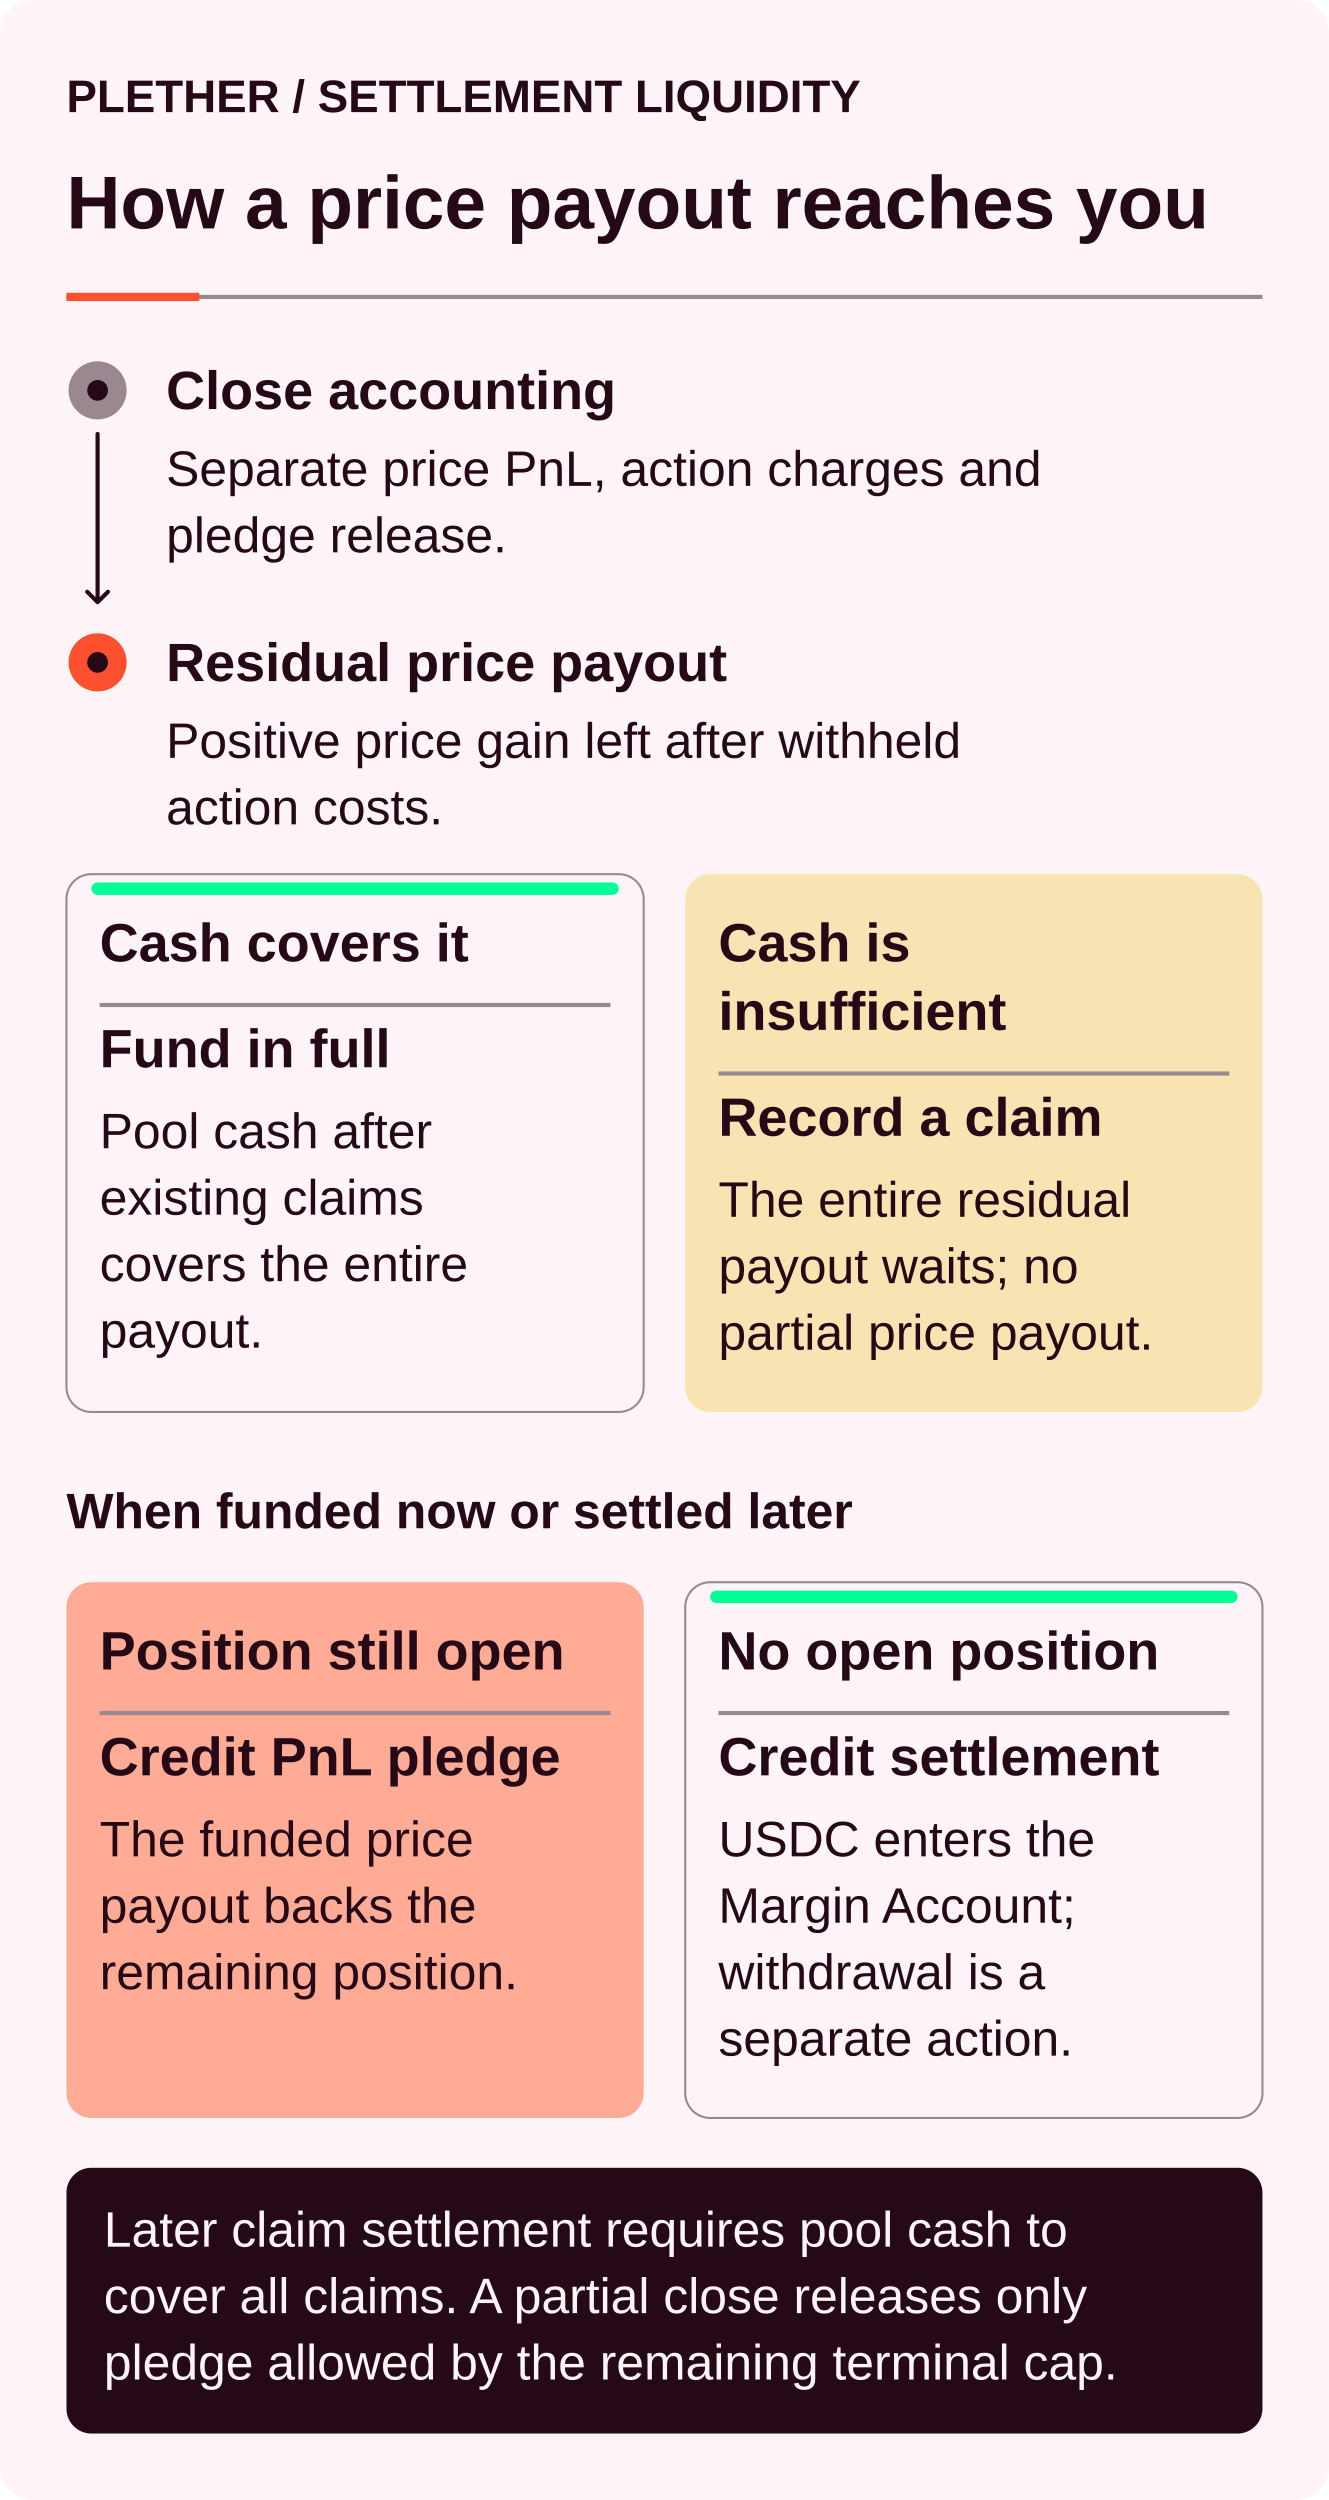
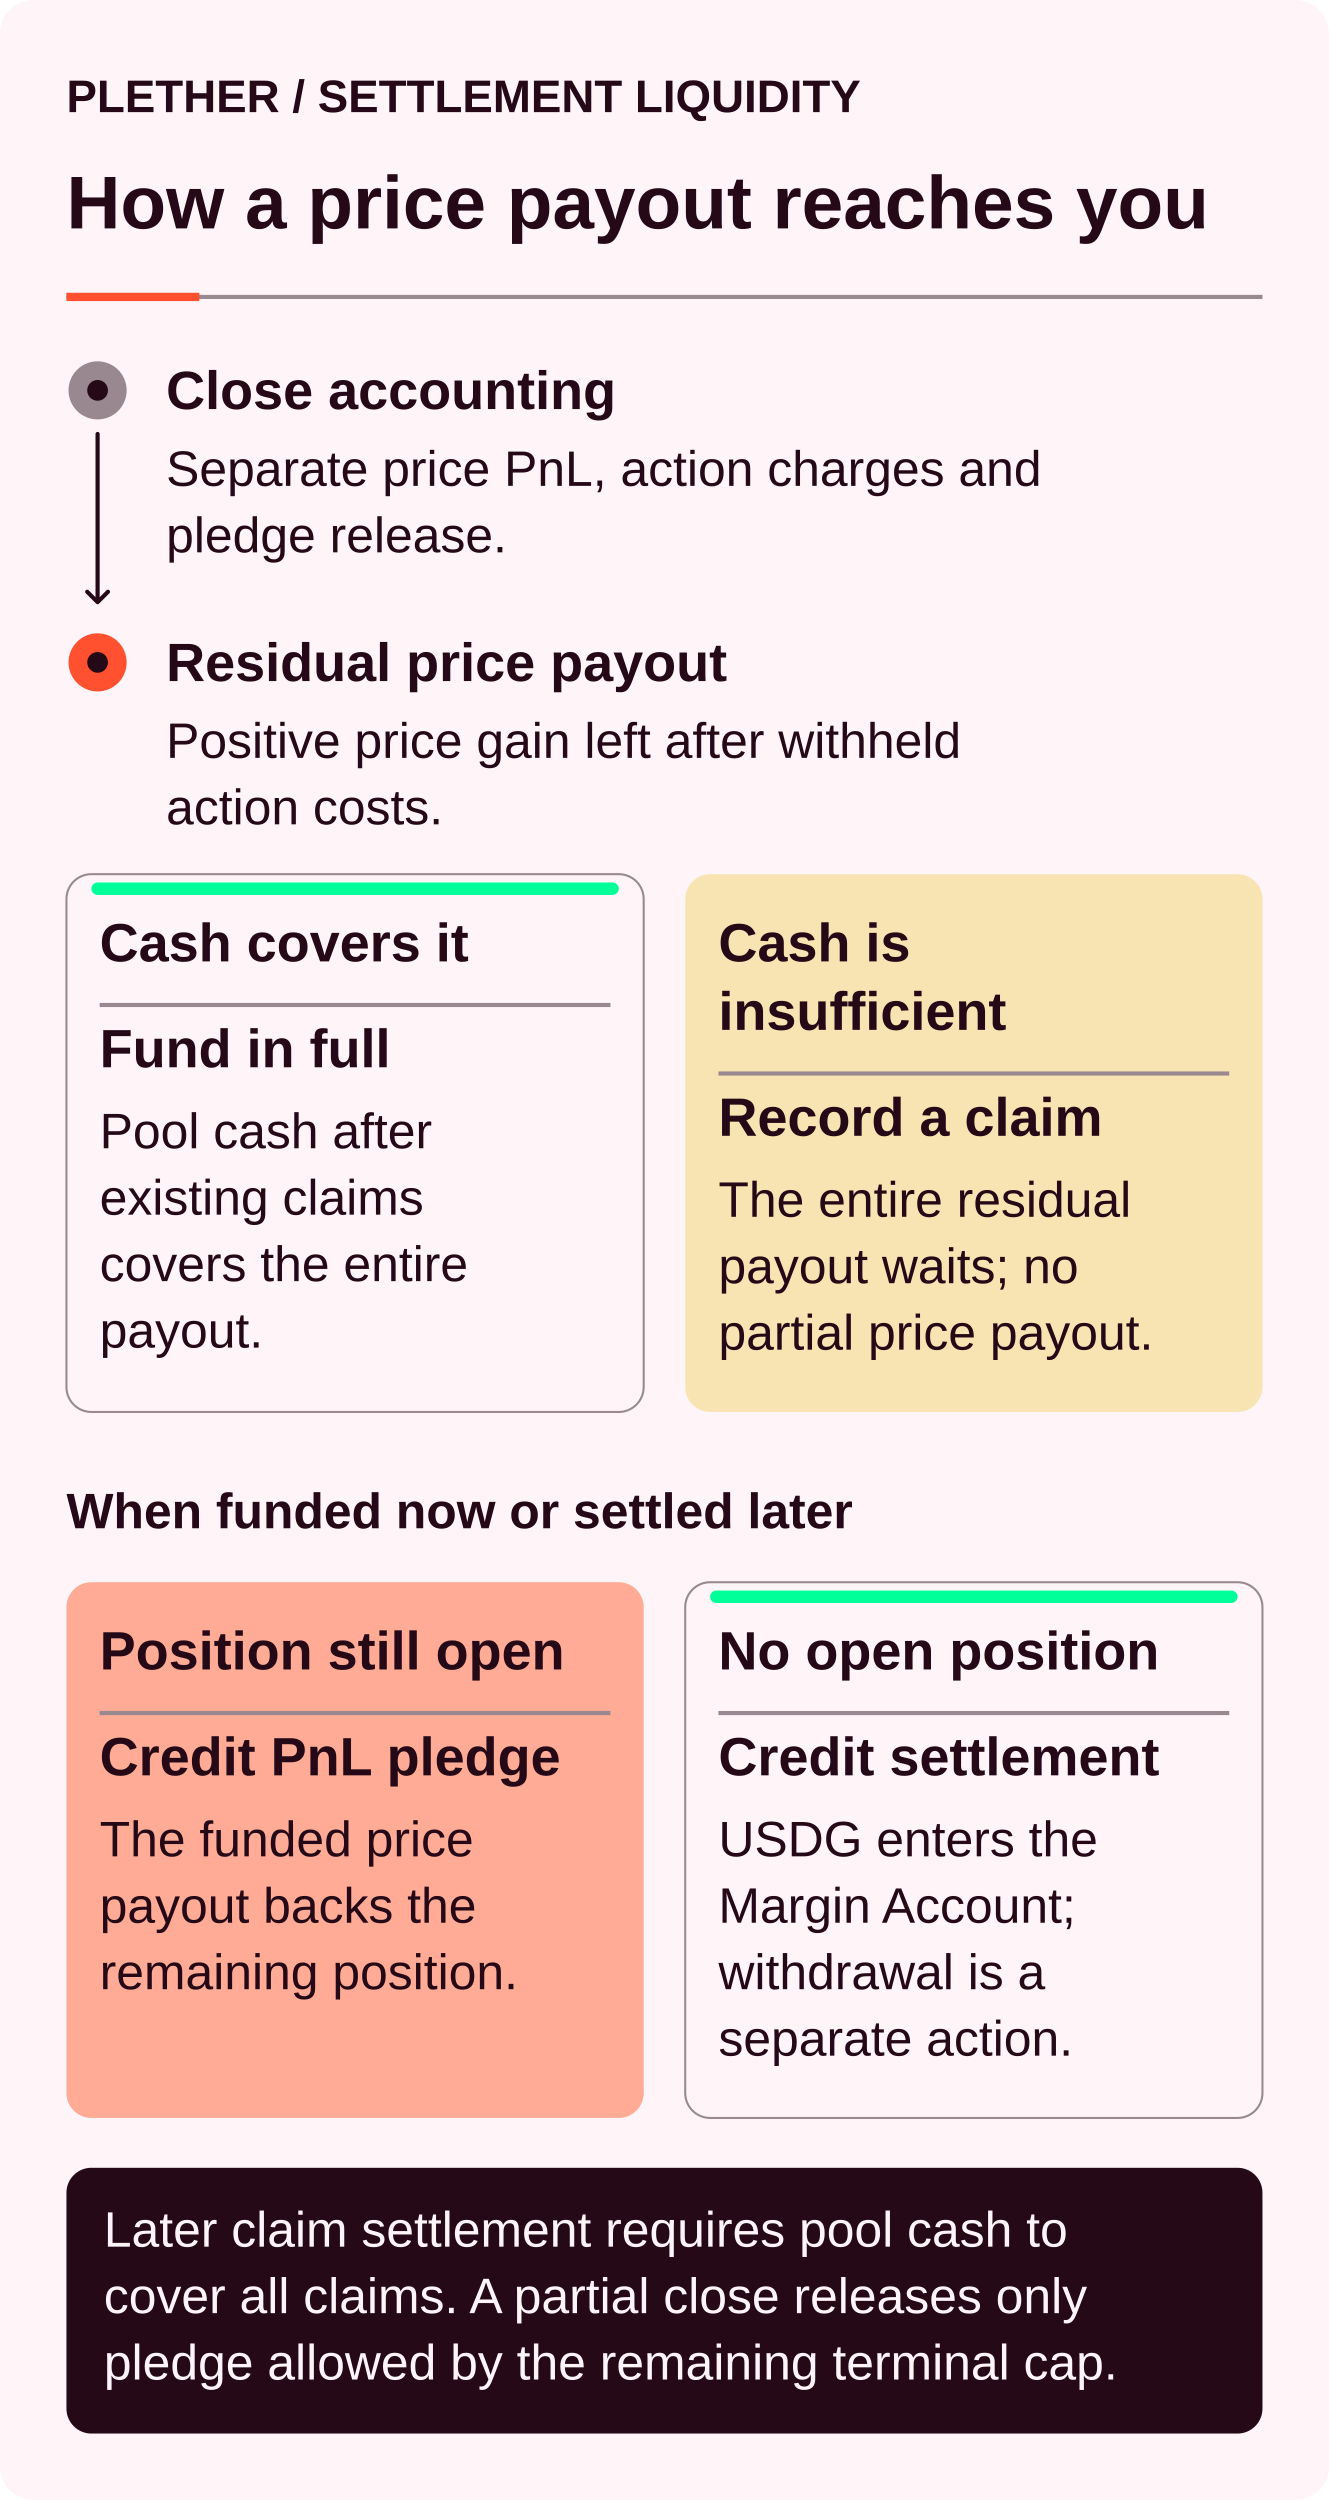
<svg xmlns="http://www.w3.org/2000/svg" width="640" height="1204" viewBox="0 0 640 1204" role="img" aria-labelledby="settlement-liquidity-flow-title settlement-liquidity-flow-desc" focusable="false">
  <style>text{font-family:Arial,Helvetica,sans-serif}</style>
  <rect width="640" height="1204" rx="16" fill="#FFF5F9" />
  <text x="32" y="54" font-size="22" font-weight="700" fill="#250917" data-max-width="576">PLETHER / SETTLEMENT LIQUIDITY</text>
  <text x="32" y="110" font-size="36" font-weight="700" fill="#250917" data-max-width="576">How a price payout reaches you</text>
  <path d="M32 143 L608 143" stroke="#9A8890" stroke-width="2" fill="none" />
  <path d="M32 143 h64" stroke="#FF512F" stroke-width="4" fill="none" />
  <circle cx="47" cy="188" r="14" fill="#9A8890" />
  <circle cx="47" cy="188" r="5" fill="#250917" />
  <text x="80" y="197" font-size="26" font-weight="700" fill="#250917" data-max-width="528">Close accounting</text>
  <text x="80" y="234" font-size="24" font-weight="400" fill="#250917" data-max-width="528">Separate price PnL, action charges and</text>
  <text x="80" y="266" font-size="24" font-weight="400" fill="#250917" data-max-width="528">pledge release.</text>
  <path d="M47 209 V290 m-5 -5 5 5 5 -5" stroke="#250917" stroke-width="2" stroke-linecap="round" stroke-linejoin="round" fill="none" />
  <circle cx="47" cy="319" r="14" fill="#FF512F" />
  <circle cx="47" cy="319" r="5" fill="#250917" />
  <text x="80" y="328" font-size="26" font-weight="700" fill="#250917" data-max-width="528">Residual price payout</text>
  <text x="80" y="365" font-size="24" font-weight="400" fill="#250917" data-max-width="528">Positive price gain left after withheld</text>
  <text x="80" y="397" font-size="24" font-weight="400" fill="#250917" data-max-width="528">action costs.</text>
  <rect x="32" y="421" width="278" height="259" rx="12" fill="#FFF5F9" stroke="#9A8890" />
  <rect x="44" y="425" width="254" height="6" rx="3" fill="#00FF99" stroke="none" />
  <text x="48" y="463" font-size="26" font-weight="700" fill="#250917" data-max-width="246">Cash covers it</text>
  <path d="M48 484 L294 484" stroke="#9A8890" stroke-width="2" fill="none" />
  <text x="48" y="514" font-size="26" font-weight="700" fill="#250917" data-max-width="246">Fund in full</text>
  <text x="48" y="553" font-size="24" font-weight="400" fill="#250917" data-max-width="246">Pool cash after</text>
  <text x="48" y="585" font-size="24" font-weight="400" fill="#250917" data-max-width="246">existing claims</text>
  <text x="48" y="617" font-size="24" font-weight="400" fill="#250917" data-max-width="246">covers the entire</text>
  <text x="48" y="649" font-size="24" font-weight="400" fill="#250917" data-max-width="246">payout.</text>
  <rect x="330" y="421" width="278" height="259" rx="12" fill="#F7E4B2" stroke="none" />
  <text x="346" y="463" font-size="26" font-weight="700" fill="#250917" data-max-width="246">Cash is</text>
  <text x="346" y="496" font-size="26" font-weight="700" fill="#250917" data-max-width="246">insufficient</text>
  <path d="M346 517 L592 517" stroke="#9A8890" stroke-width="2" fill="none" />
  <text x="346" y="547" font-size="26" font-weight="700" fill="#250917" data-max-width="246">Record a claim</text>
  <text x="346" y="586" font-size="24" font-weight="400" fill="#250917" data-max-width="246">The entire residual</text>
  <text x="346" y="618" font-size="24" font-weight="400" fill="#250917" data-max-width="246">payout waits; no</text>
  <text x="346" y="650" font-size="24" font-weight="400" fill="#250917" data-max-width="246">partial price payout.</text>
  <text x="32" y="736" font-size="24" font-weight="700" fill="#250917" data-max-width="576">When funded now or settled later</text>
  <rect x="32" y="762" width="278" height="258" rx="12" fill="#FFAB96" stroke="none" />
  <text x="48" y="804" font-size="26" font-weight="700" fill="#250917" data-max-width="246">Position still open</text>
  <path d="M48 825 L294 825" stroke="#9A8890" stroke-width="2" fill="none" />
  <text x="48" y="855" font-size="26" font-weight="700" fill="#250917" data-max-width="246">Credit PnL pledge</text>
  <text x="48" y="894" font-size="24" font-weight="400" fill="#250917" data-max-width="246">The funded price</text>
  <text x="48" y="926" font-size="24" font-weight="400" fill="#250917" data-max-width="246">payout backs the</text>
  <text x="48" y="958" font-size="24" font-weight="400" fill="#250917" data-max-width="246">remaining position.</text>
  <rect x="330" y="762" width="278" height="258" rx="12" fill="#FFF5F9" stroke="#9A8890" />
  <rect x="342" y="766" width="254" height="6" rx="3" fill="#00FF99" stroke="none" />
  <text x="346" y="804" font-size="26" font-weight="700" fill="#250917" data-max-width="246">No open position</text>
  <path d="M346 825 L592 825" stroke="#9A8890" stroke-width="2" fill="none" />
  <text x="346" y="855" font-size="26" font-weight="700" fill="#250917" data-max-width="246">Credit settlement</text>
-   <text x="346" y="894" font-size="24" font-weight="400" fill="#250917" data-max-width="246">USDC enters the</text>
+   <text x="346" y="894" font-size="24" font-weight="400" fill="#250917" data-max-width="246">USDG enters the</text>
  <text x="346" y="926" font-size="24" font-weight="400" fill="#250917" data-max-width="246">Margin Account;</text>
  <text x="346" y="958" font-size="24" font-weight="400" fill="#250917" data-max-width="246">withdrawal is a</text>
  <text x="346" y="990" font-size="24" font-weight="400" fill="#250917" data-max-width="246">separate action.</text>
  <rect x="32" y="1044" width="576" height="128" rx="12" fill="#250917" stroke="none" />
  <text x="50" y="1082" font-size="24" font-weight="400" fill="#FFF5F9" data-max-width="540">Later claim settlement requires pool cash to</text>
  <text x="50" y="1114" font-size="24" font-weight="400" fill="#FFF5F9" data-max-width="540">cover all claims. A partial close releases only</text>
  <text x="50" y="1146" font-size="24" font-weight="400" fill="#FFF5F9" data-max-width="540">pledge allowed by the remaining terminal cap.</text>
</svg>
